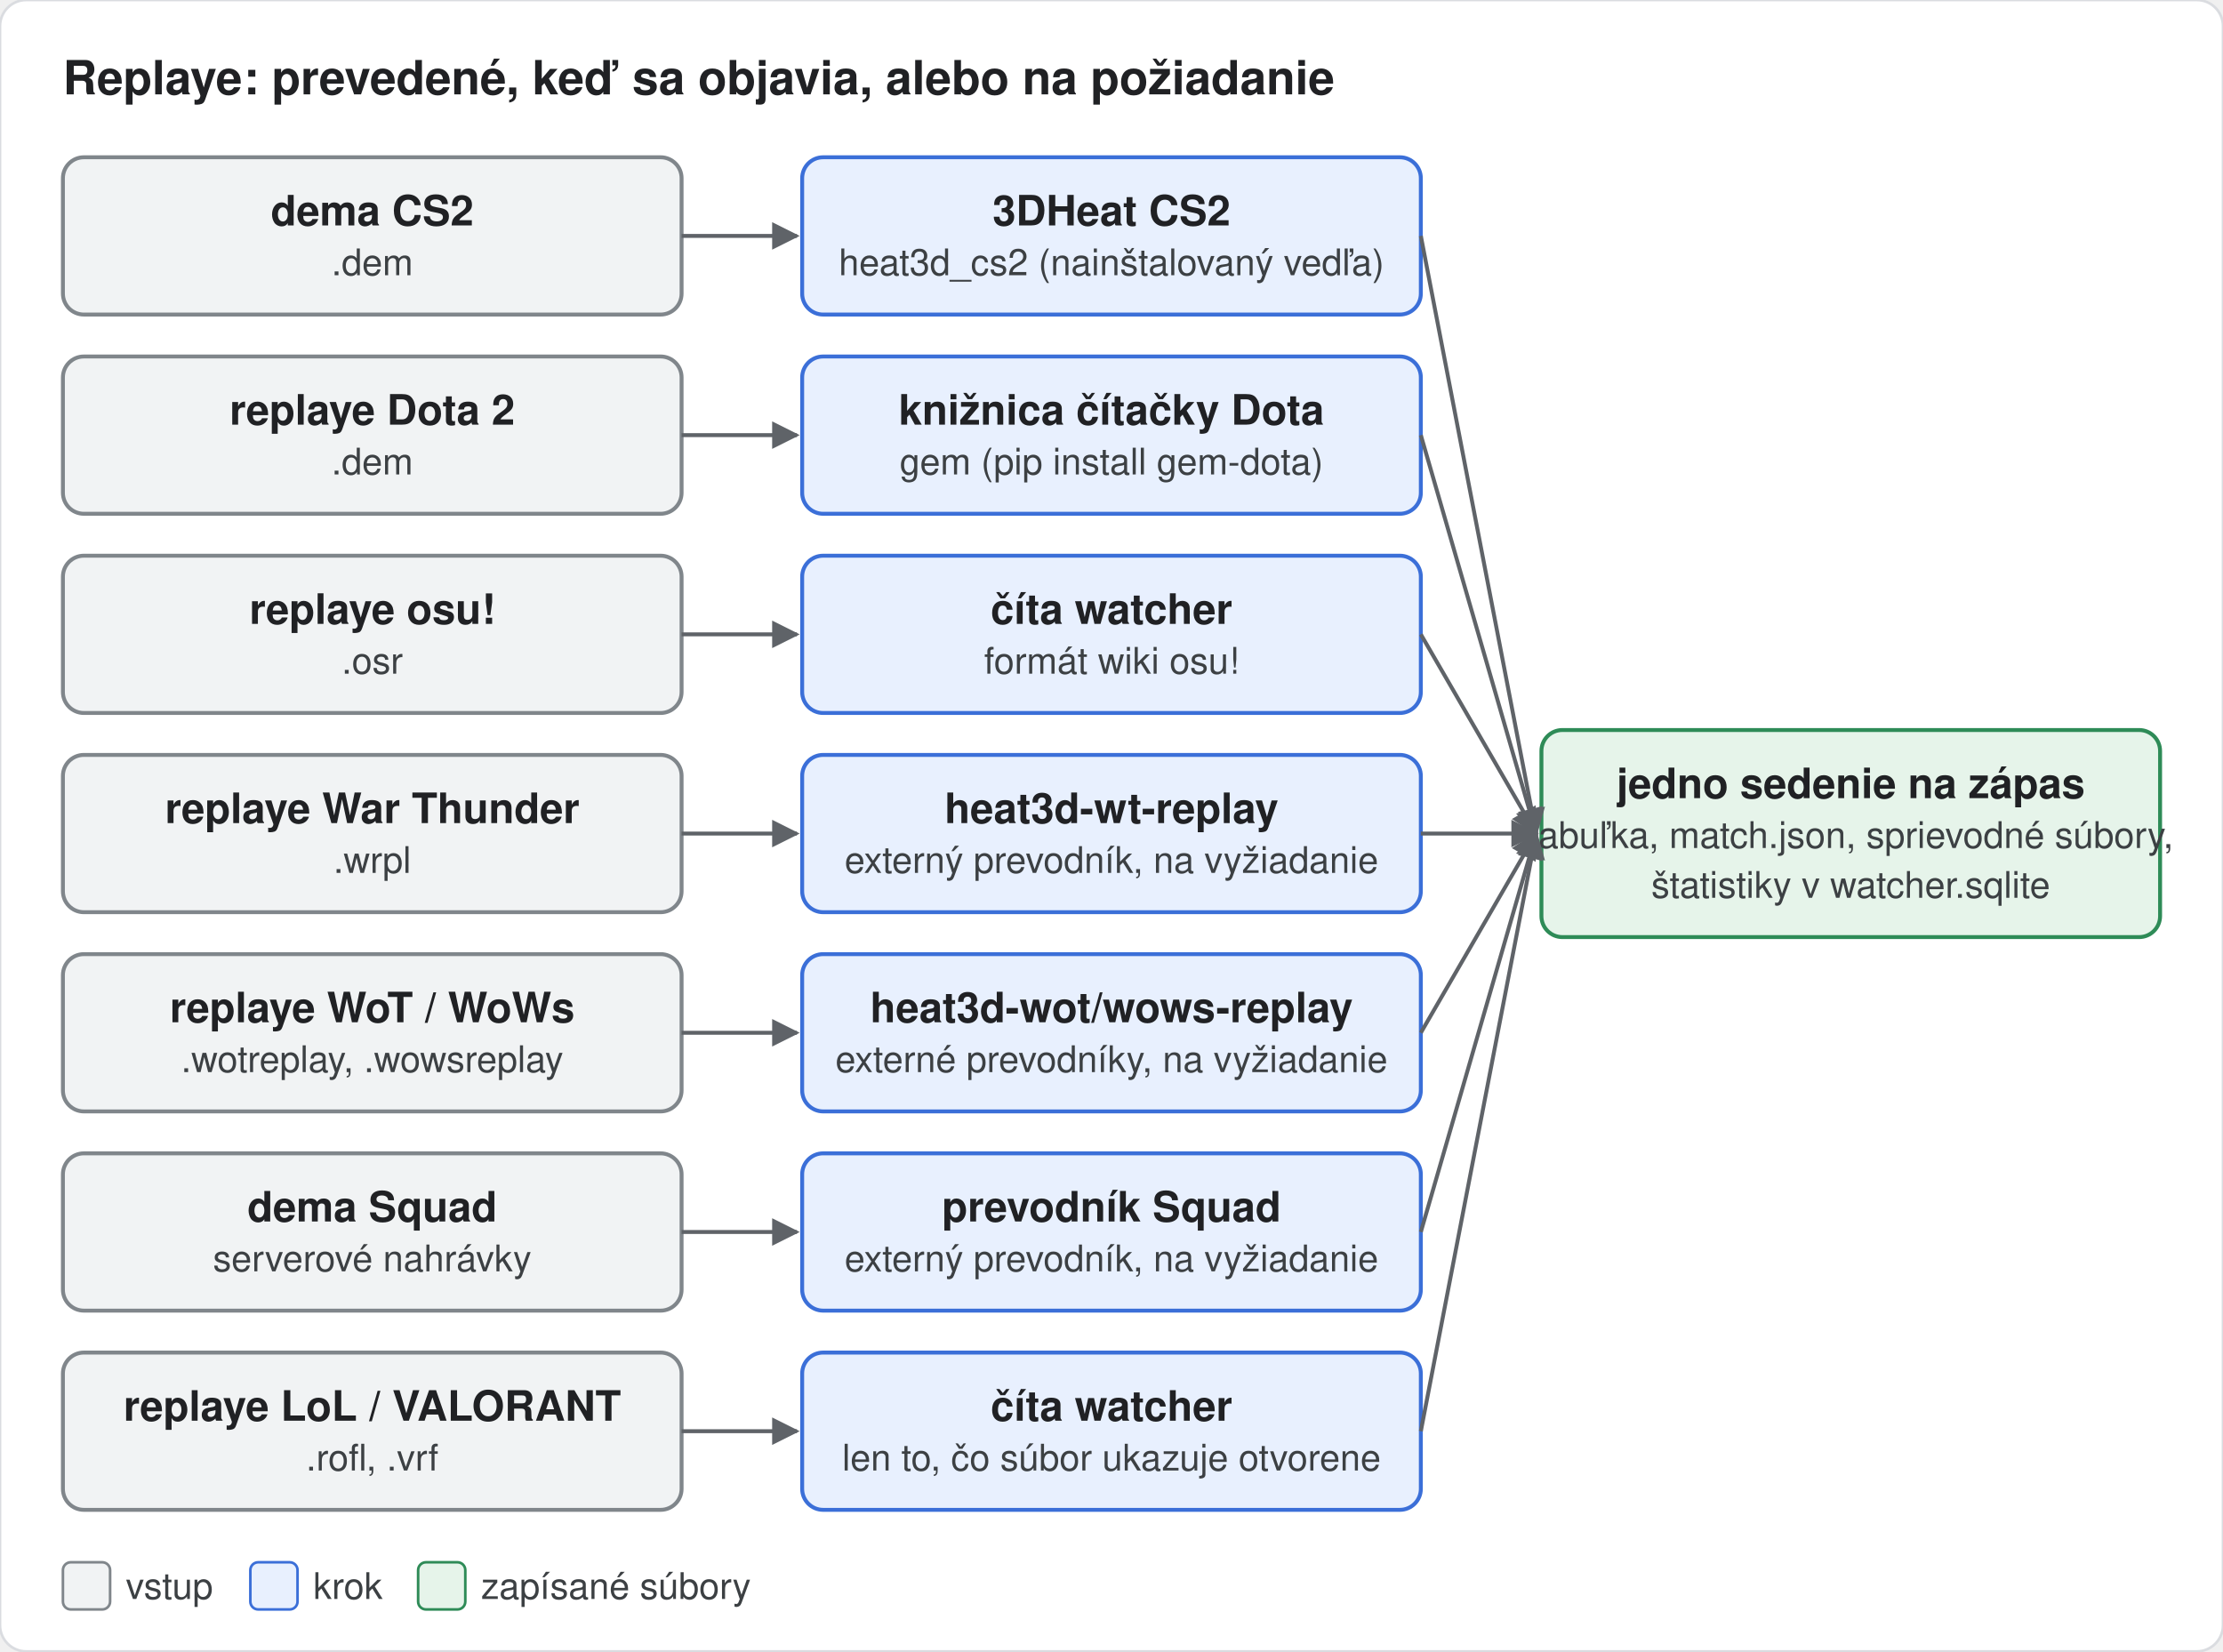
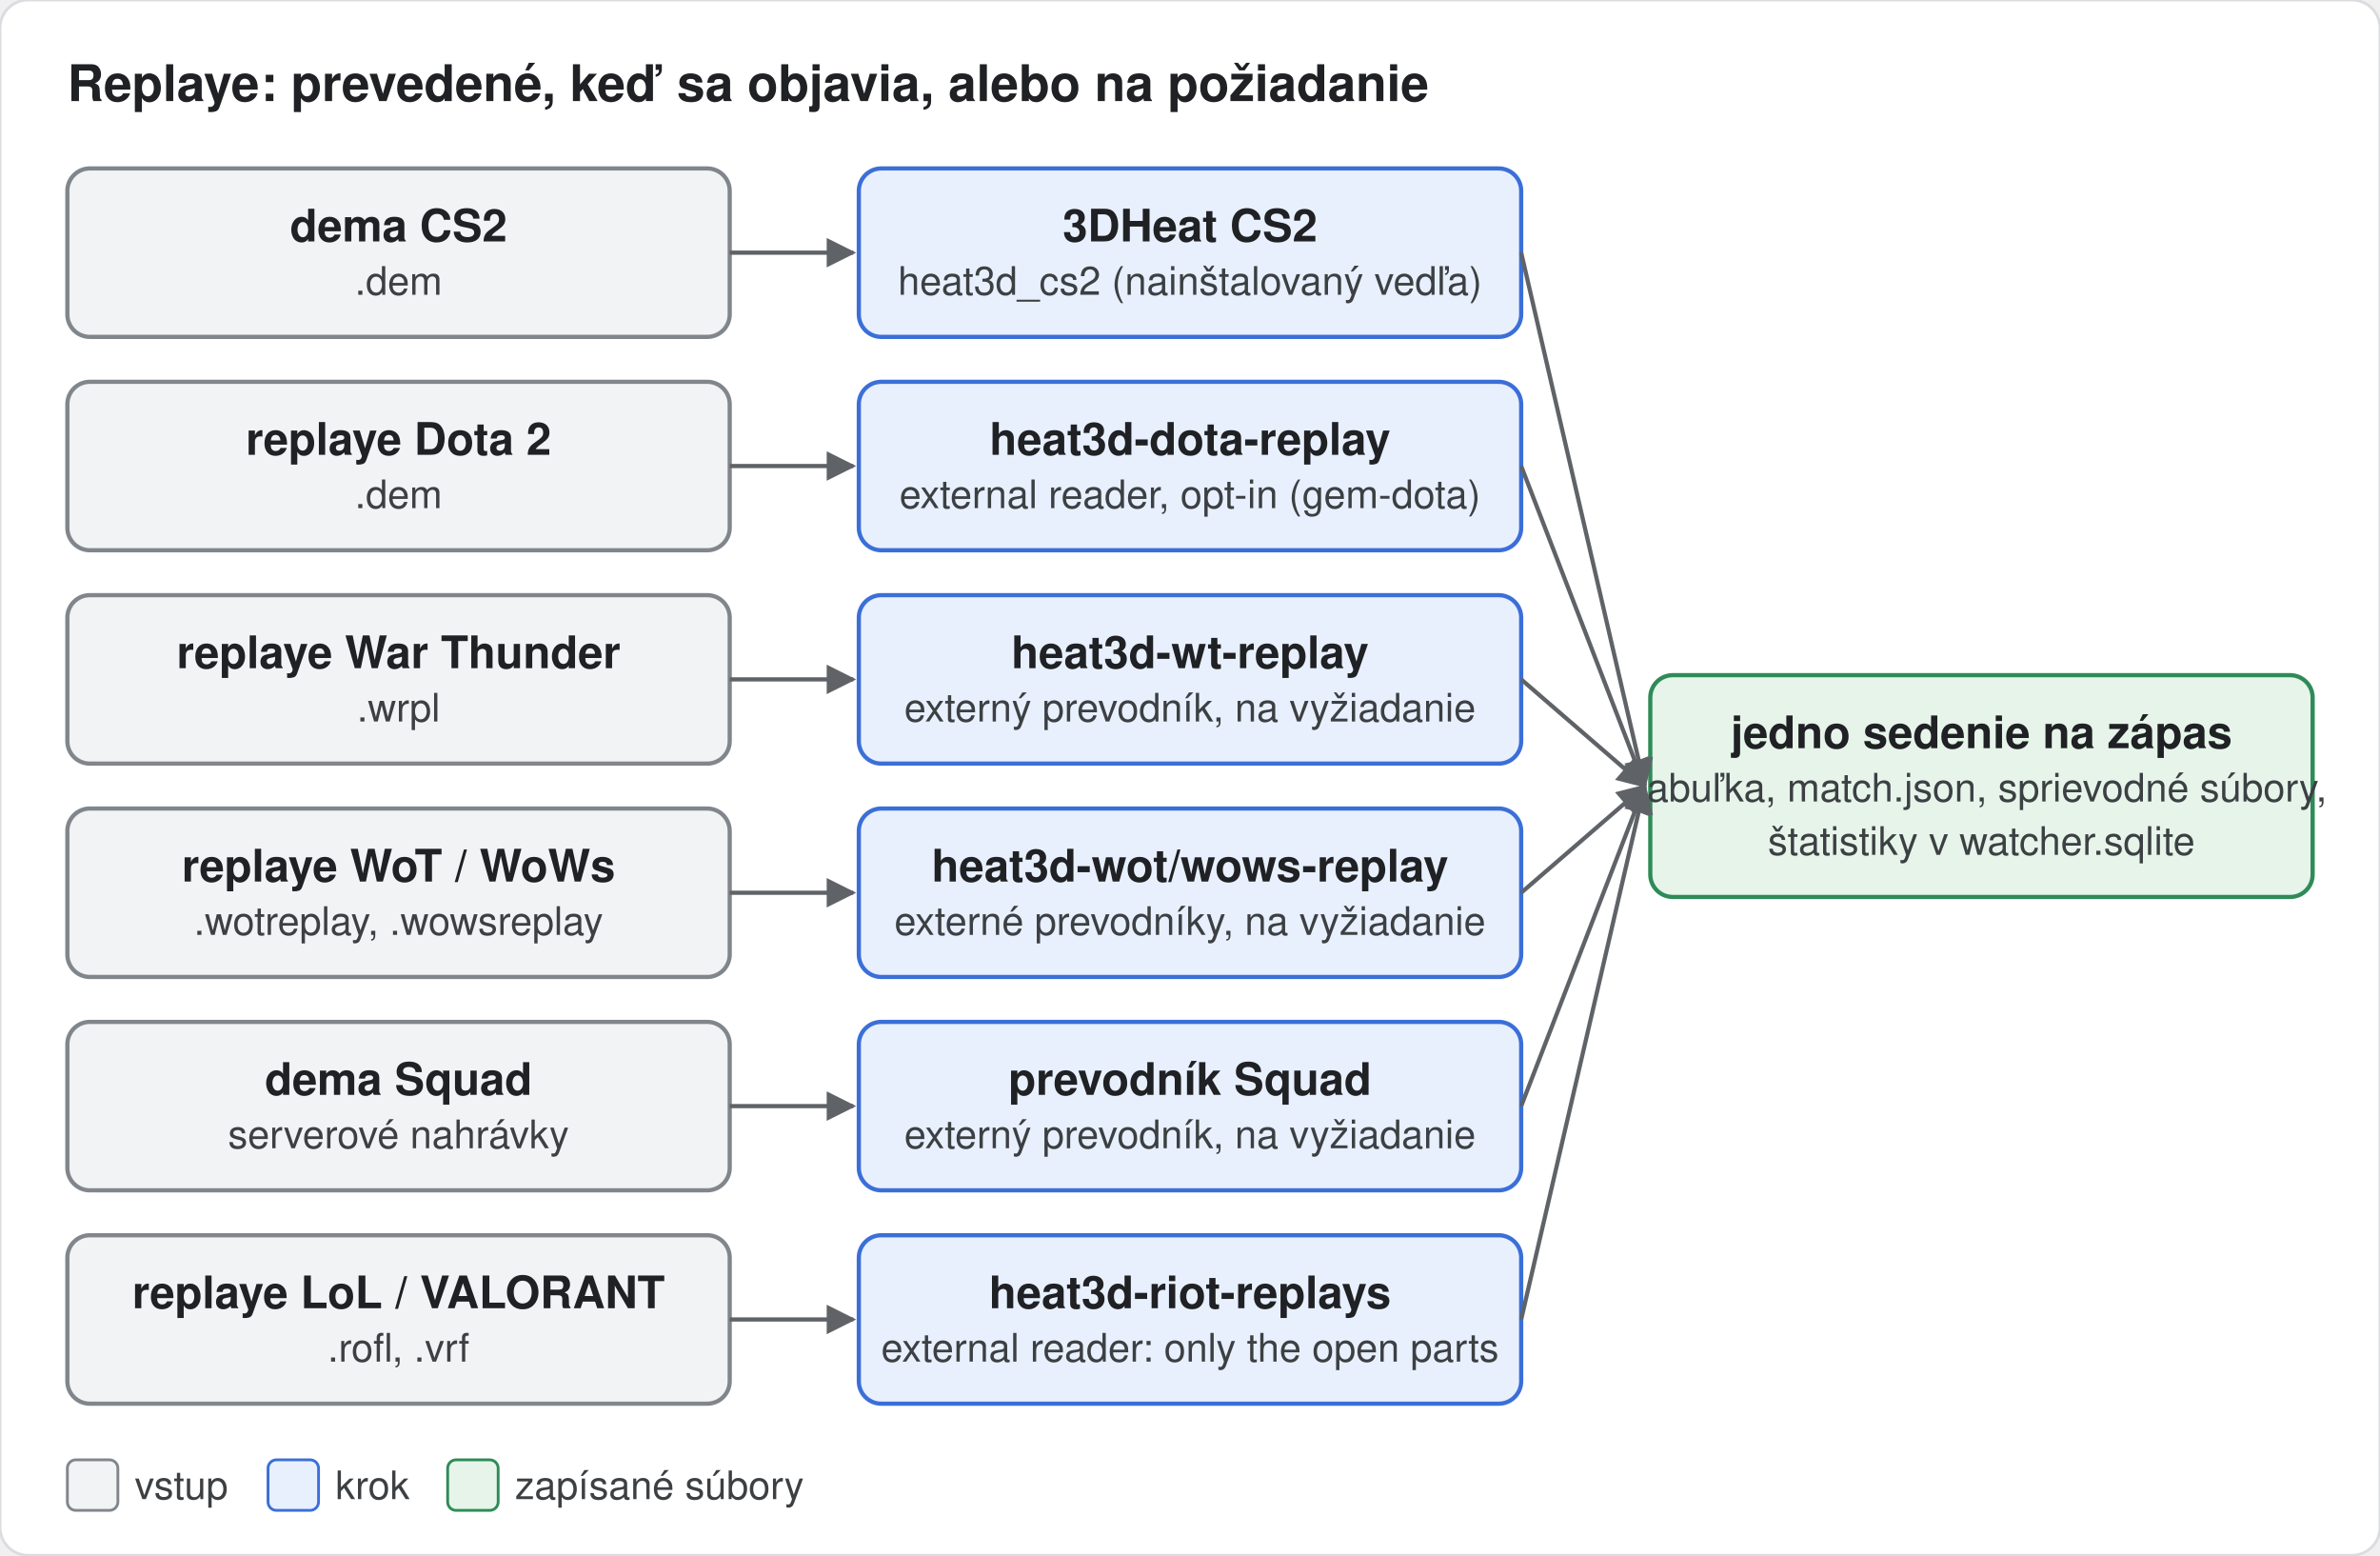
- <svg xmlns="http://www.w3.org/2000/svg" width="848" height="630" viewBox="0 0 848 630" font-family="Segoe UI,Helvetica,Arial,sans-serif" role="img" aria-label="Replays: converted when they appear, or on request">
+ <svg xmlns="http://www.w3.org/2000/svg" width="848" height="554" viewBox="0 0 848 554" font-family="Segoe UI,Helvetica,Arial,sans-serif" role="img" aria-label="Replays: converted when they appear, or on request">
  <defs>
    <marker id="a" viewBox="0 0 10 10" refX="9" refY="5" markerWidth="7" markerHeight="7" orient="auto">
      <path d="M0,0 L10,5 L0,10 z" fill="#5f6368" />
    </marker>
  </defs>
-   <rect width="848" height="630" rx="10" fill="#ffffff" stroke="#dadce0" />
+   <rect width="848" height="554" rx="10" fill="#ffffff" stroke="#dadce0" />
  <text x="24" y="36" font-size="18" font-weight="600" fill="#202124">Replaye: prevedené, keď sa objavia, alebo na požiadanie</text>
  <rect x="24" y="60.0" width="236" height="60" rx="8" fill="#f1f3f4" stroke="#80868b" stroke-width="1.5" />
  <text x="142.0" y="86.0" text-anchor="middle" font-weight="600" font-size="16" fill="#202124">dema CS2</text>
  <text x="142.0" y="105.0" text-anchor="middle" font-size="14" fill="#3c4043">.dem</text>
  <rect x="24" y="136.0" width="236" height="60" rx="8" fill="#f1f3f4" stroke="#80868b" stroke-width="1.5" />
  <text x="142.0" y="162.0" text-anchor="middle" font-weight="600" font-size="16" fill="#202124">replaye Dota 2</text>
  <text x="142.0" y="181.0" text-anchor="middle" font-size="14" fill="#3c4043">.dem</text>
  <rect x="24" y="212.0" width="236" height="60" rx="8" fill="#f1f3f4" stroke="#80868b" stroke-width="1.5" />
-   <text x="142.0" y="238.0" text-anchor="middle" font-weight="600" font-size="16" fill="#202124">replaye osu!</text>
-   <text x="142.0" y="257.0" text-anchor="middle" font-size="14" fill="#3c4043">.osr</text>
+   <text x="142.0" y="238.0" text-anchor="middle" font-weight="600" font-size="16" fill="#202124">replaye War Thunder</text>
+   <text x="142.0" y="257.0" text-anchor="middle" font-size="14" fill="#3c4043">.wrpl</text>
  <rect x="24" y="288.0" width="236" height="60" rx="8" fill="#f1f3f4" stroke="#80868b" stroke-width="1.5" />
-   <text x="142.0" y="314.0" text-anchor="middle" font-weight="600" font-size="16" fill="#202124">replaye War Thunder</text>
-   <text x="142.0" y="333.0" text-anchor="middle" font-size="14" fill="#3c4043">.wrpl</text>
+   <text x="142.0" y="314.0" text-anchor="middle" font-weight="600" font-size="16" fill="#202124">replaye WoT / WoWs</text>
+   <text x="142.0" y="333.0" text-anchor="middle" font-size="14" fill="#3c4043">.wotreplay, .wowsreplay</text>
  <rect x="24" y="364.0" width="236" height="60" rx="8" fill="#f1f3f4" stroke="#80868b" stroke-width="1.5" />
-   <text x="142.0" y="390.0" text-anchor="middle" font-weight="600" font-size="16" fill="#202124">replaye WoT / WoWs</text>
-   <text x="142.0" y="409.0" text-anchor="middle" font-size="14" fill="#3c4043">.wotreplay, .wowsreplay</text>
+   <text x="142.0" y="390.0" text-anchor="middle" font-weight="600" font-size="16" fill="#202124">dema Squad</text>
+   <text x="142.0" y="409.0" text-anchor="middle" font-size="14" fill="#3c4043">serverové nahrávky</text>
  <rect x="24" y="440.0" width="236" height="60" rx="8" fill="#f1f3f4" stroke="#80868b" stroke-width="1.5" />
-   <text x="142.0" y="466.0" text-anchor="middle" font-weight="600" font-size="16" fill="#202124">dema Squad</text>
-   <text x="142.0" y="485.0" text-anchor="middle" font-size="14" fill="#3c4043">serverové nahrávky</text>
-   <rect x="24" y="516.0" width="236" height="60" rx="8" fill="#f1f3f4" stroke="#80868b" stroke-width="1.5" />
-   <text x="142.0" y="542.0" text-anchor="middle" font-weight="600" font-size="16" fill="#202124">replaye LoL / VALORANT</text>
-   <text x="142.0" y="561.0" text-anchor="middle" font-size="14" fill="#3c4043">.rofl, .vrf</text>
+   <text x="142.0" y="466.0" text-anchor="middle" font-weight="600" font-size="16" fill="#202124">replaye LoL / VALORANT</text>
+   <text x="142.0" y="485.0" text-anchor="middle" font-size="14" fill="#3c4043">.rofl, .vrf</text>
  <rect x="306" y="60.0" width="236" height="60" rx="8" fill="#e8f0fe" stroke="#3b6fd8" stroke-width="1.5" />
  <text x="424.0" y="86.0" text-anchor="middle" font-weight="600" font-size="16" fill="#202124">3DHeat CS2</text>
  <text x="424.0" y="105.0" text-anchor="middle" font-size="14" fill="#3c4043">heat3d_cs2 (nainštalovaný vedľa)</text>
  <rect x="306" y="136.0" width="236" height="60" rx="8" fill="#e8f0fe" stroke="#3b6fd8" stroke-width="1.5" />
-   <text x="424.0" y="162.0" text-anchor="middle" font-weight="600" font-size="16" fill="#202124">knižnica čítačky Dota</text>
-   <text x="424.0" y="181.0" text-anchor="middle" font-size="14" fill="#3c4043">gem (pip install gem-dota)</text>
+   <text x="424.0" y="162.0" text-anchor="middle" font-weight="600" font-size="16" fill="#202124">heat3d-dota-replay</text>
+   <text x="424.0" y="181.0" text-anchor="middle" font-size="14" fill="#3c4043">external reader, opt-in (gem-dota)</text>
  <rect x="306" y="212.0" width="236" height="60" rx="8" fill="#e8f0fe" stroke="#3b6fd8" stroke-width="1.5" />
-   <text x="424.0" y="238.0" text-anchor="middle" font-weight="600" font-size="16" fill="#202124">číta watcher</text>
-   <text x="424.0" y="257.0" text-anchor="middle" font-size="14" fill="#3c4043">formát wiki osu!</text>
+   <text x="424.0" y="238.0" text-anchor="middle" font-weight="600" font-size="16" fill="#202124">heat3d-wt-replay</text>
+   <text x="424.0" y="257.0" text-anchor="middle" font-size="14" fill="#3c4043">externý prevodník, na vyžiadanie</text>
  <rect x="306" y="288.0" width="236" height="60" rx="8" fill="#e8f0fe" stroke="#3b6fd8" stroke-width="1.5" />
-   <text x="424.0" y="314.0" text-anchor="middle" font-weight="600" font-size="16" fill="#202124">heat3d-wt-replay</text>
-   <text x="424.0" y="333.0" text-anchor="middle" font-size="14" fill="#3c4043">externý prevodník, na vyžiadanie</text>
+   <text x="424.0" y="314.0" text-anchor="middle" font-weight="600" font-size="16" fill="#202124">heat3d-wot/wows-replay</text>
+   <text x="424.0" y="333.0" text-anchor="middle" font-size="14" fill="#3c4043">externé prevodníky, na vyžiadanie</text>
  <rect x="306" y="364.0" width="236" height="60" rx="8" fill="#e8f0fe" stroke="#3b6fd8" stroke-width="1.5" />
-   <text x="424.0" y="390.0" text-anchor="middle" font-weight="600" font-size="16" fill="#202124">heat3d-wot/wows-replay</text>
-   <text x="424.0" y="409.0" text-anchor="middle" font-size="14" fill="#3c4043">externé prevodníky, na vyžiadanie</text>
+   <text x="424.0" y="390.0" text-anchor="middle" font-weight="600" font-size="16" fill="#202124">prevodník Squad</text>
+   <text x="424.0" y="409.0" text-anchor="middle" font-size="14" fill="#3c4043">externý prevodník, na vyžiadanie</text>
  <rect x="306" y="440.0" width="236" height="60" rx="8" fill="#e8f0fe" stroke="#3b6fd8" stroke-width="1.5" />
-   <text x="424.0" y="466.0" text-anchor="middle" font-weight="600" font-size="16" fill="#202124">prevodník Squad</text>
-   <text x="424.0" y="485.0" text-anchor="middle" font-size="14" fill="#3c4043">externý prevodník, na vyžiadanie</text>
-   <rect x="306" y="516.0" width="236" height="60" rx="8" fill="#e8f0fe" stroke="#3b6fd8" stroke-width="1.5" />
-   <text x="424.0" y="542.0" text-anchor="middle" font-weight="600" font-size="16" fill="#202124">číta watcher</text>
-   <text x="424.0" y="561.0" text-anchor="middle" font-size="14" fill="#3c4043">len to, čo súbor ukazuje otvorene</text>
-   <rect x="588" y="278.5" width="236" height="79" rx="8" fill="#e6f4ea" stroke="#2e8b57" stroke-width="1.5" />
-   <text x="706.0" y="304.5" text-anchor="middle" font-weight="600" font-size="16" fill="#202124">jedno sedenie na zápas</text>
-   <text x="706.0" y="323.5" text-anchor="middle" font-size="14" fill="#3c4043">tabuľka, match.json, sprievodné súbory,</text>
-   <text x="706.0" y="342.5" text-anchor="middle" font-size="14" fill="#3c4043">štatistiky v watcher.sqlite</text>
+   <text x="424.0" y="466.0" text-anchor="middle" font-weight="600" font-size="16" fill="#202124">heat3d-riot-replays</text>
+   <text x="424.0" y="485.0" text-anchor="middle" font-size="14" fill="#3c4043">external reader: only the open parts</text>
+   <rect x="588" y="240.5" width="236" height="79" rx="8" fill="#e6f4ea" stroke="#2e8b57" stroke-width="1.5" />
+   <text x="706.0" y="266.5" text-anchor="middle" font-weight="600" font-size="16" fill="#202124">jedno sedenie na zápas</text>
+   <text x="706.0" y="285.5" text-anchor="middle" font-size="14" fill="#3c4043">tabuľka, match.json, sprievodné súbory,</text>
+   <text x="706.0" y="304.5" text-anchor="middle" font-size="14" fill="#3c4043">štatistiky v watcher.sqlite</text>
  <line x1="260" y1="90.0" x2="304" y2="90.0" stroke="#5f6368" stroke-width="1.5" marker-end="url(#a)" />
  <line x1="260" y1="166.0" x2="304" y2="166.0" stroke="#5f6368" stroke-width="1.5" marker-end="url(#a)" />
  <line x1="260" y1="242.0" x2="304" y2="242.0" stroke="#5f6368" stroke-width="1.5" marker-end="url(#a)" />
  <line x1="260" y1="318.0" x2="304" y2="318.0" stroke="#5f6368" stroke-width="1.5" marker-end="url(#a)" />
  <line x1="260" y1="394.0" x2="304" y2="394.0" stroke="#5f6368" stroke-width="1.5" marker-end="url(#a)" />
  <line x1="260" y1="470.0" x2="304" y2="470.0" stroke="#5f6368" stroke-width="1.5" marker-end="url(#a)" />
-   <line x1="260" y1="546.0" x2="304" y2="546.0" stroke="#5f6368" stroke-width="1.5" marker-end="url(#a)" />
-   <line x1="542" y1="90.0" x2="586" y2="318.0" stroke="#5f6368" stroke-width="1.5" marker-end="url(#a)" />
-   <line x1="542" y1="166.0" x2="586" y2="318.0" stroke="#5f6368" stroke-width="1.5" marker-end="url(#a)" />
-   <line x1="542" y1="242.0" x2="586" y2="318.0" stroke="#5f6368" stroke-width="1.5" marker-end="url(#a)" />
-   <line x1="542" y1="318.0" x2="586" y2="318.0" stroke="#5f6368" stroke-width="1.5" marker-end="url(#a)" />
-   <line x1="542" y1="394.0" x2="586" y2="318.0" stroke="#5f6368" stroke-width="1.5" marker-end="url(#a)" />
-   <line x1="542" y1="470.0" x2="586" y2="318.0" stroke="#5f6368" stroke-width="1.5" marker-end="url(#a)" />
-   <line x1="542" y1="546.0" x2="586" y2="318.0" stroke="#5f6368" stroke-width="1.5" marker-end="url(#a)" />
-   <rect x="24" y="596" width="18" height="18" rx="3" fill="#f1f3f4" stroke="#80868b" />
-   <text x="48" y="610" font-size="14" fill="#3c4043">vstup</text>
-   <rect x="95.5" y="596" width="18" height="18" rx="3" fill="#e8f0fe" stroke="#3b6fd8" />
-   <text x="119.5" y="610" font-size="14" fill="#3c4043">krok</text>
-   <rect x="159.5" y="596" width="18" height="18" rx="3" fill="#e6f4ea" stroke="#2e8b57" />
-   <text x="183.5" y="610" font-size="14" fill="#3c4043">zapísané súbory</text>
+   <line x1="542" y1="90.0" x2="586" y2="280.0" stroke="#5f6368" stroke-width="1.5" marker-end="url(#a)" />
+   <line x1="542" y1="166.0" x2="586" y2="280.0" stroke="#5f6368" stroke-width="1.5" marker-end="url(#a)" />
+   <line x1="542" y1="242.0" x2="586" y2="280.0" stroke="#5f6368" stroke-width="1.5" marker-end="url(#a)" />
+   <line x1="542" y1="318.0" x2="586" y2="280.0" stroke="#5f6368" stroke-width="1.5" marker-end="url(#a)" />
+   <line x1="542" y1="394.0" x2="586" y2="280.0" stroke="#5f6368" stroke-width="1.5" marker-end="url(#a)" />
+   <line x1="542" y1="470.0" x2="586" y2="280.0" stroke="#5f6368" stroke-width="1.5" marker-end="url(#a)" />
+   <rect x="24" y="520" width="18" height="18" rx="3" fill="#f1f3f4" stroke="#80868b" />
+   <text x="48" y="534" font-size="14" fill="#3c4043">vstup</text>
+   <rect x="95.5" y="520" width="18" height="18" rx="3" fill="#e8f0fe" stroke="#3b6fd8" />
+   <text x="119.5" y="534" font-size="14" fill="#3c4043">krok</text>
+   <rect x="159.5" y="520" width="18" height="18" rx="3" fill="#e6f4ea" stroke="#2e8b57" />
+   <text x="183.5" y="534" font-size="14" fill="#3c4043">zapísané súbory</text>
</svg>
